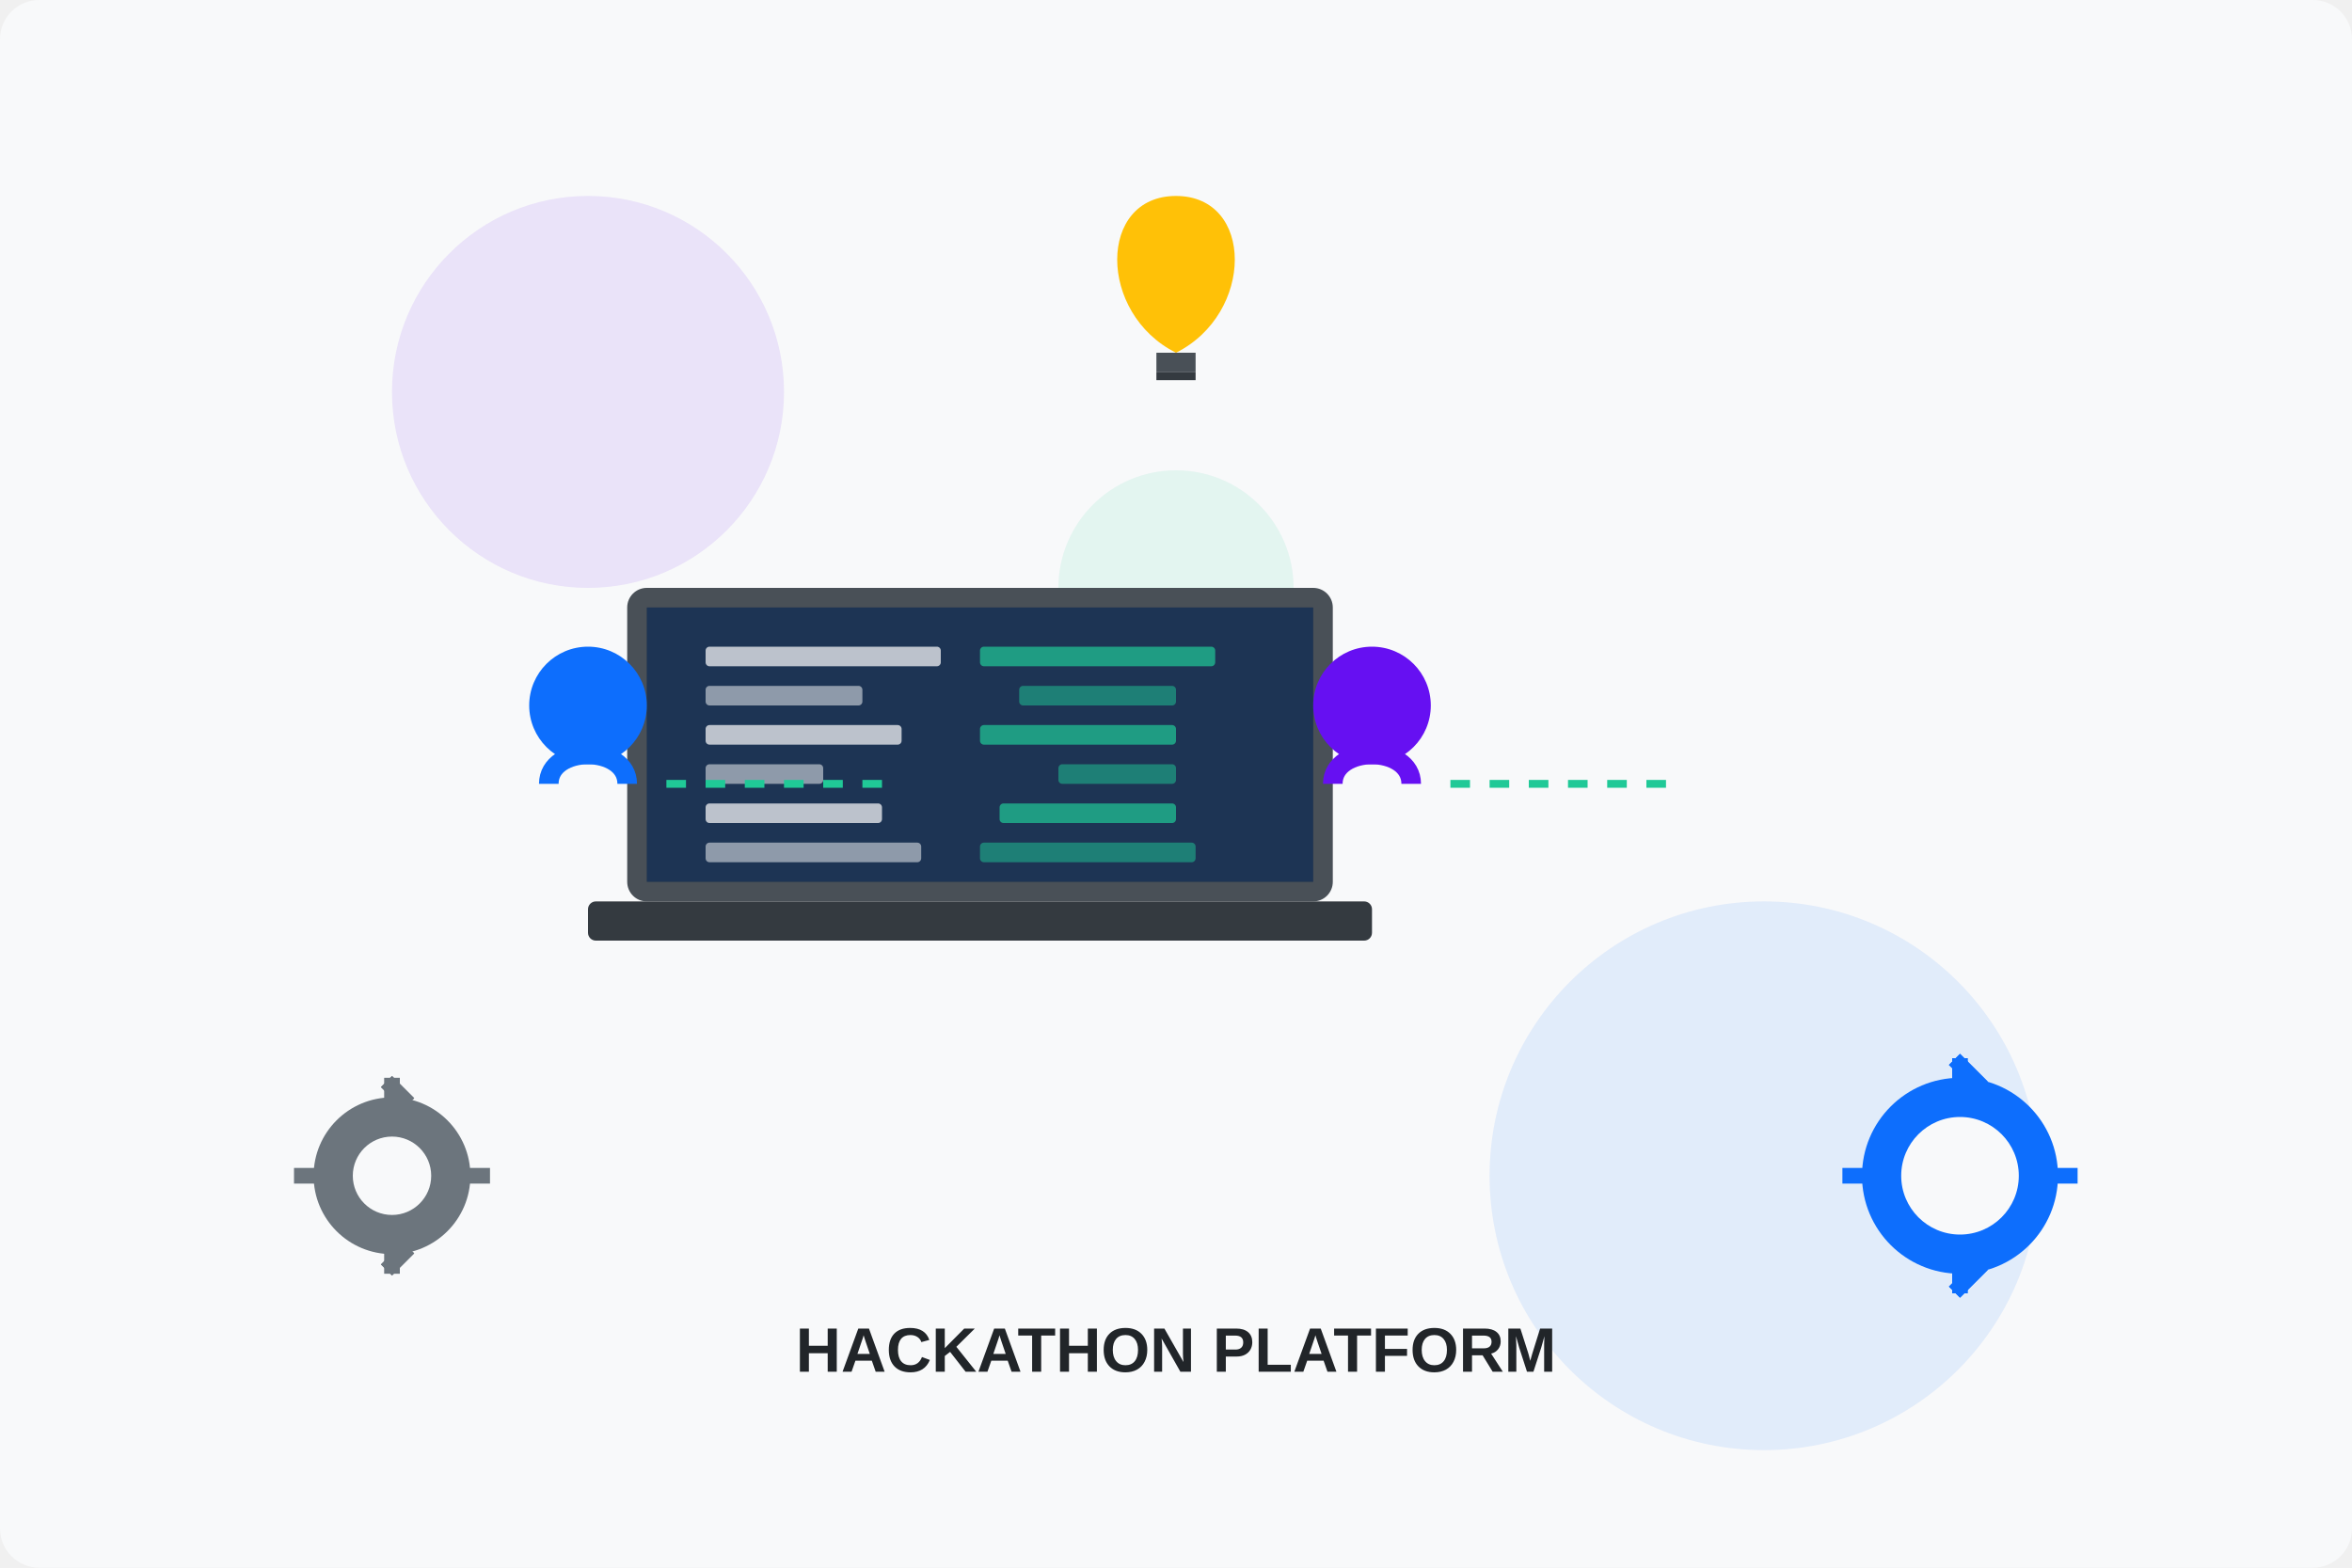
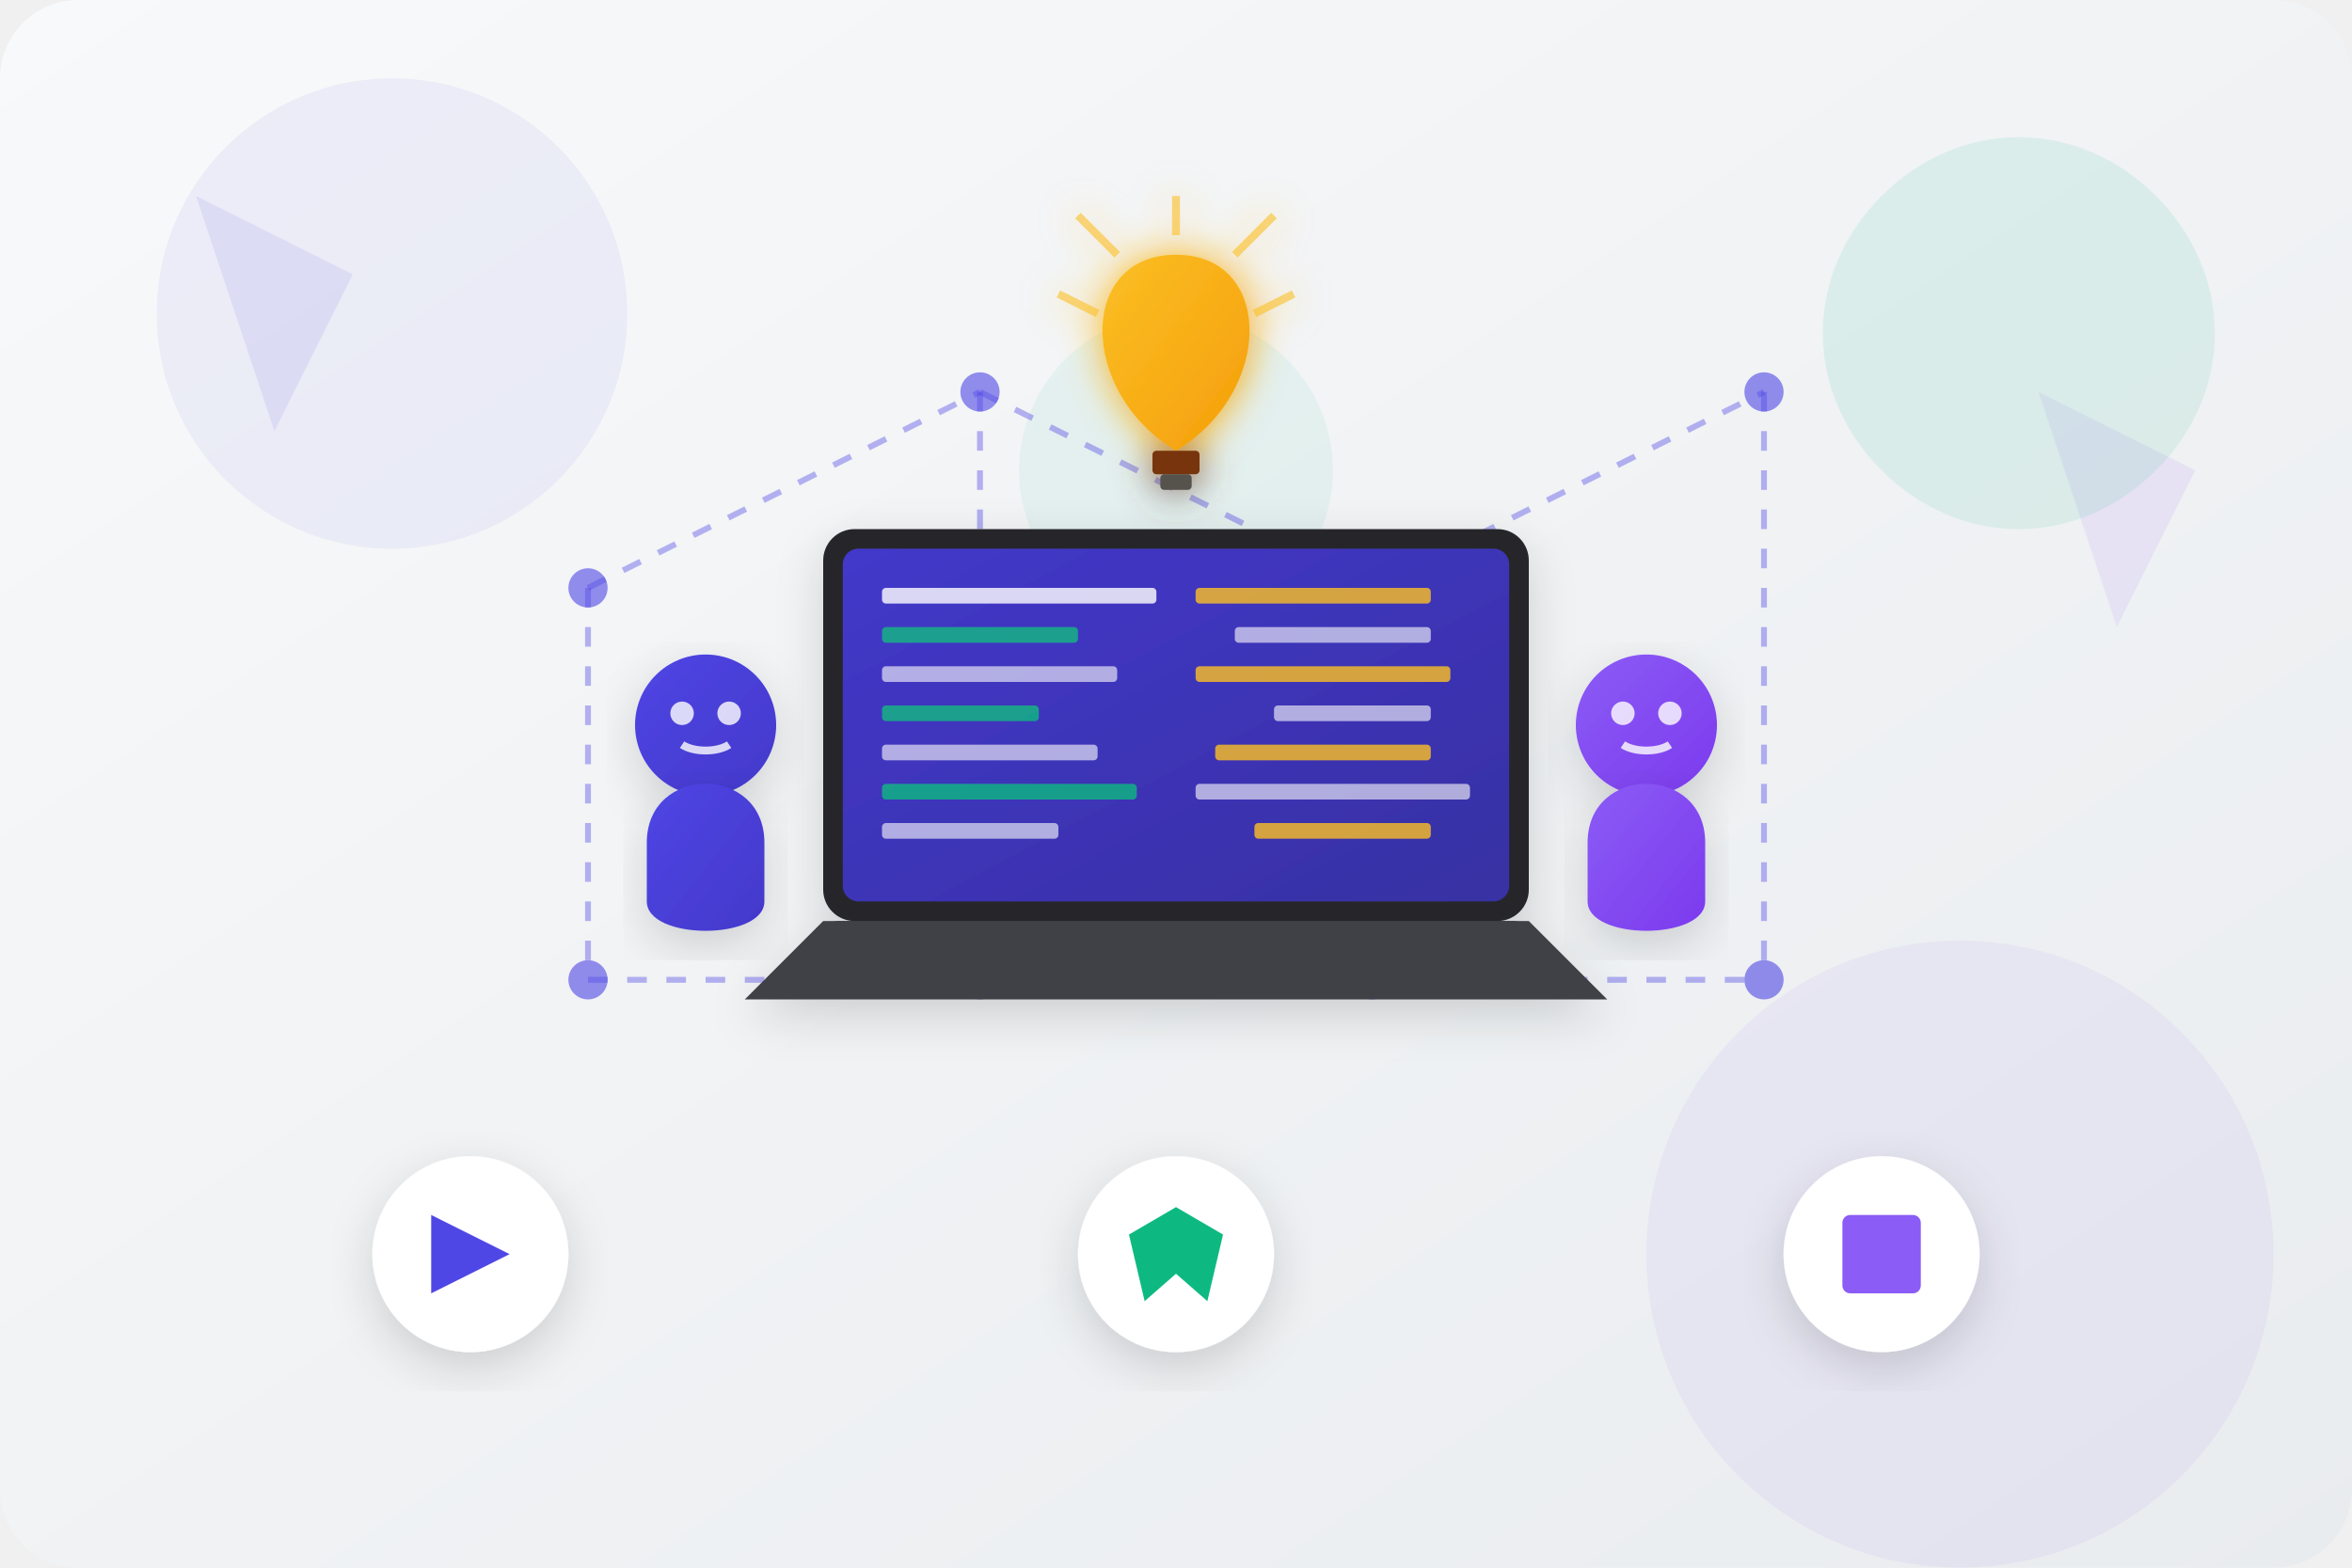
<svg xmlns="http://www.w3.org/2000/svg" width="600" height="400" viewBox="0 0 600 400">
-   <rect width="600" height="400" fill="#f8f9fa" rx="10" ry="10" />
-   <circle cx="150" cy="100" r="50" fill="#6610f2" opacity="0.1" />
-   <circle cx="450" cy="300" r="70" fill="#0d6efd" opacity="0.1" />
-   <circle cx="300" cy="150" r="30" fill="#20c997" opacity="0.1" />
-   <g transform="translate(250, 200)">
-     <rect x="-100" y="30" width="200" height="10" rx="2" fill="#343a40" />
-     <rect x="-90" y="-50" width="180" height="80" rx="5" fill="#495057" />
-     <rect x="-85" y="-45" width="170" height="70" fill="#212529" />
-     <rect x="-85" y="-45" width="170" height="70" fill="#0d6efd" opacity="0.2" />
-     <rect x="-70" y="-35" width="60" height="5" rx="1" fill="#ffffff" opacity="0.7" />
-     <rect x="-70" y="-25" width="40" height="5" rx="1" fill="#ffffff" opacity="0.5" />
-     <rect x="-70" y="-15" width="50" height="5" rx="1" fill="#ffffff" opacity="0.7" />
-     <rect x="-70" y="-5" width="30" height="5" rx="1" fill="#ffffff" opacity="0.5" />
-     <rect x="-70" y="5" width="45" height="5" rx="1" fill="#ffffff" opacity="0.7" />
-     <rect x="-70" y="15" width="55" height="5" rx="1" fill="#ffffff" opacity="0.5" />
-     <rect x="0" y="-35" width="60" height="5" rx="1" fill="#20c997" opacity="0.7" />
-     <rect x="10" y="-25" width="40" height="5" rx="1" fill="#20c997" opacity="0.5" />
-     <rect x="0" y="-15" width="50" height="5" rx="1" fill="#20c997" opacity="0.7" />
-     <rect x="20" y="-5" width="30" height="5" rx="1" fill="#20c997" opacity="0.5" />
-     <rect x="5" y="5" width="45" height="5" rx="1" fill="#20c997" opacity="0.7" />
-     <rect x="0" y="15" width="55" height="5" rx="1" fill="#20c997" opacity="0.5" />
+   <defs>
+     <linearGradient id="bgGradient" x1="0%" y1="0%" x2="100%" y2="100%">
+       <stop offset="0%" stop-color="#f8f9fa" />
+       <stop offset="100%" stop-color="#e9ecef" />
+     </linearGradient>
+     <linearGradient id="laptopScreenGradient" x1="0%" y1="0%" x2="100%" y2="100%">
+       <stop offset="0%" stop-color="#4338ca" />
+       <stop offset="100%" stop-color="#3730a3" />
+     </linearGradient>
+     <linearGradient id="bulbGradient" x1="0%" y1="0%" x2="100%" y2="100%">
+       <stop offset="0%" stop-color="#fbbf24" />
+       <stop offset="100%" stop-color="#f59e0b" />
+     </linearGradient>
+     <linearGradient id="primaryGradient" x1="0%" y1="0%" x2="100%" y2="100%">
+       <stop offset="0%" stop-color="#4f46e5" />
+       <stop offset="100%" stop-color="#4338ca" />
+     </linearGradient>
+     <linearGradient id="secondaryGradient" x1="0%" y1="0%" x2="100%" y2="100%">
+       <stop offset="0%" stop-color="#8b5cf6" />
+       <stop offset="100%" stop-color="#7c3aed" />
+     </linearGradient>
+     <filter id="shadow" x="-20%" y="-20%" width="140%" height="140%">
+       <feDropShadow dx="0" dy="4" stdDeviation="6" flood-opacity="0.15" />
+     </filter>
+     <filter id="glow" x="-20%" y="-20%" width="140%" height="140%">
+       <feGaussianBlur stdDeviation="5" result="blur" />
+       <feComposite in="SourceGraphic" in2="blur" operator="over" />
+     </filter>
+   </defs>
+   <rect width="600" height="400" fill="url(#bgGradient)" rx="20" ry="20" />
+   <circle cx="100" cy="80" r="60" fill="#4f46e5" opacity="0.07" />
+   <circle cx="500" cy="320" r="80" fill="#8b5cf6" opacity="0.07" />
+   <circle cx="300" cy="120" r="40" fill="#10b981" opacity="0.07" />
+   <path d="M50,50 L90,70 L70,110 Z" fill="#4f46e5" opacity="0.1" />
+   <path d="M520,100 L560,120 L540,160 Z" fill="#8b5cf6" opacity="0.1" />
+   <path d="M480,50 C500,30 530,30 550,50 C570,70 570,100 550,120 C530,140 500,140 480,120 C460,100 460,70 480,50 Z" fill="#10b981" opacity="0.1" />
+   <line x1="150" y1="150" x2="250" y2="100" stroke="#4f46e5" stroke-width="1.5" stroke-dasharray="5,5" opacity="0.4" />
+   <line x1="250" y1="100" x2="350" y2="150" stroke="#4f46e5" stroke-width="1.5" stroke-dasharray="5,5" opacity="0.4" />
+   <line x1="350" y1="150" x2="450" y2="100" stroke="#4f46e5" stroke-width="1.5" stroke-dasharray="5,5" opacity="0.4" />
+   <line x1="150" y1="150" x2="150" y2="250" stroke="#4f46e5" stroke-width="1.5" stroke-dasharray="5,5" opacity="0.4" />
+   <line x1="250" y1="100" x2="250" y2="250" stroke="#4f46e5" stroke-width="1.5" stroke-dasharray="5,5" opacity="0.4" />
+   <line x1="350" y1="150" x2="350" y2="250" stroke="#4f46e5" stroke-width="1.5" stroke-dasharray="5,5" opacity="0.4" />
+   <line x1="450" y1="100" x2="450" y2="250" stroke="#4f46e5" stroke-width="1.5" stroke-dasharray="5,5" opacity="0.4" />
+   <line x1="150" y1="250" x2="250" y2="250" stroke="#4f46e5" stroke-width="1.5" stroke-dasharray="5,5" opacity="0.4" />
+   <line x1="250" y1="250" x2="350" y2="250" stroke="#4f46e5" stroke-width="1.5" stroke-dasharray="5,5" opacity="0.4" />
+   <line x1="350" y1="250" x2="450" y2="250" stroke="#4f46e5" stroke-width="1.5" stroke-dasharray="5,5" opacity="0.4" />
+   <circle cx="150" cy="150" r="5" fill="#4f46e5" opacity="0.6" />
+   <circle cx="250" cy="100" r="5" fill="#4f46e5" opacity="0.6" />
+   <circle cx="350" cy="150" r="5" fill="#4f46e5" opacity="0.6" />
+   <circle cx="450" cy="100" r="5" fill="#4f46e5" opacity="0.6" />
+   <circle cx="150" cy="250" r="5" fill="#4f46e5" opacity="0.6" />
+   <circle cx="250" cy="250" r="5" fill="#4f46e5" opacity="0.6" />
+   <circle cx="350" cy="250" r="5" fill="#4f46e5" opacity="0.6" />
+   <circle cx="450" cy="250" r="5" fill="#4f46e5" opacity="0.6" />
+   <g transform="translate(300, 200)" filter="url(#shadow)">
+     <rect x="-90" y="35" width="180" height="8" rx="4" fill="#27272a" />
+     <path d="M-90,35 L-110,55 L110,55 L90,35 Z" fill="#3f3f46" />
+     <rect x="-90" y="-65" width="180" height="100" rx="8" fill="#27272a" />
+     <rect x="-85" y="-60" width="170" height="90" rx="4" fill="url(#laptopScreenGradient)" />
+     <rect x="-75" y="-50" width="70" height="4" rx="1" fill="#ffffff" opacity="0.8" />
+     <rect x="-75" y="-40" width="50" height="4" rx="1" fill="#10b981" opacity="0.8" />
+     <rect x="-75" y="-30" width="60" height="4" rx="1" fill="#ffffff" opacity="0.6" />
+     <rect x="-75" y="-20" width="40" height="4" rx="1" fill="#10b981" opacity="0.8" />
+     <rect x="-75" y="-10" width="55" height="4" rx="1" fill="#ffffff" opacity="0.6" />
+     <rect x="-75" y="0" width="65" height="4" rx="1" fill="#10b981" opacity="0.8" />
+     <rect x="-75" y="10" width="45" height="4" rx="1" fill="#ffffff" opacity="0.6" />
+     <rect x="5" y="-50" width="60" height="4" rx="1" fill="#fbbf24" opacity="0.8" />
+     <rect x="15" y="-40" width="50" height="4" rx="1" fill="#ffffff" opacity="0.6" />
+     <rect x="5" y="-30" width="65" height="4" rx="1" fill="#fbbf24" opacity="0.8" />
+     <rect x="25" y="-20" width="40" height="4" rx="1" fill="#ffffff" opacity="0.6" />
+     <rect x="10" y="-10" width="55" height="4" rx="1" fill="#fbbf24" opacity="0.8" />
+     <rect x="5" y="0" width="70" height="4" rx="1" fill="#ffffff" opacity="0.6" />
+     <rect x="20" y="10" width="45" height="4" rx="1" fill="#fbbf24" opacity="0.8" />
  </g>
-   <g transform="translate(150, 180)">
-     <circle cx="0" cy="0" r="15" fill="#0d6efd" />
-     <path d="M-10,20 C-10,10 10,10 10,20" stroke="#0d6efd" stroke-width="5" fill="none" />
+   <g transform="translate(180, 200)">
+     <circle cx="0" cy="-15" r="18" fill="url(#primaryGradient)" filter="url(#shadow)" />
+     <path d="M-15,15 C-15,-5 15,-5 15,15 L15,30 C15,40 -15,40 -15,30 Z" fill="url(#primaryGradient)" filter="url(#shadow)" />
+     <circle cx="-6" cy="-18" r="3" fill="white" opacity="0.8" />
+     <circle cx="6" cy="-18" r="3" fill="white" opacity="0.8" />
+     <path d="M-6,-10 C-3,-8 3,-8 6,-10" stroke="white" stroke-width="2" fill="none" opacity="0.8" />
  </g>
-   <g transform="translate(350, 180)">
-     <circle cx="0" cy="0" r="15" fill="#6610f2" />
-     <path d="M-10,20 C-10,10 10,10 10,20" stroke="#6610f2" stroke-width="5" fill="none" />
+   <g transform="translate(420, 200)">
+     <circle cx="0" cy="-15" r="18" fill="url(#secondaryGradient)" filter="url(#shadow)" />
+     <path d="M-15,15 C-15,-5 15,-5 15,15 L15,30 C15,40 -15,40 -15,30 Z" fill="url(#secondaryGradient)" filter="url(#shadow)" />
+     <circle cx="-6" cy="-18" r="3" fill="white" opacity="0.8" />
+     <circle cx="6" cy="-18" r="3" fill="white" opacity="0.8" />
+     <path d="M-6,-10 C-3,-8 3,-8 6,-10" stroke="white" stroke-width="2" fill="none" opacity="0.8" />
  </g>
-   <line x1="170" y1="200" x2="230" y2="200" stroke="#20c997" stroke-width="2" stroke-dasharray="5,5" />
-   <line x1="370" y1="200" x2="430" y2="200" stroke="#20c997" stroke-width="2" stroke-dasharray="5,5" />
-   <g transform="translate(300, 80)">
-     <path d="M0,-30 C-20,-30 -20,0 0,10 C20,0 20,-30 0,-30" fill="#ffc107" />
-     <rect x="-5" y="10" width="10" height="5" fill="#495057" />
-     <rect x="-5" y="15" width="10" height="2" fill="#343a40" />
+   <g transform="translate(300, 100)" filter="url(#glow)">
+     <path d="M0,-35 C-25,-35 -25,0 0,15 C25,0 25,-35 0,-35" fill="url(#bulbGradient)" />
+     <rect x="-6" y="15" width="12" height="6" rx="1" fill="#78350f" />
+     <rect x="-4" y="21" width="8" height="4" rx="1" fill="#57534e" />
+     <path d="M0,-40 L0,-50" stroke="#fbbf24" stroke-width="2" opacity="0.6" />
+     <path d="M-15,-35 L-25,-45" stroke="#fbbf24" stroke-width="2" opacity="0.6" />
+     <path d="M15,-35 L25,-45" stroke="#fbbf24" stroke-width="2" opacity="0.6" />
+     <path d="M-20,-20 L-30,-25" stroke="#fbbf24" stroke-width="2" opacity="0.6" />
+     <path d="M20,-20 L30,-25" stroke="#fbbf24" stroke-width="2" opacity="0.6" />
  </g>
-   <g transform="translate(100, 300)">
-     <circle cx="0" cy="0" r="20" fill="#6c757d" />
-     <circle cx="0" cy="0" r="10" fill="#f8f9fa" />
-     <rect x="-2" y="-25" width="4" height="10" fill="#6c757d" />
-     <rect x="-2" y="15" width="4" height="10" fill="#6c757d" />
-     <rect x="-25" y="-2" width="10" height="4" fill="#6c757d" />
-     <rect x="15" y="-2" width="10" height="4" fill="#6c757d" />
-     <rect x="-18" y="-18" width="8" height="4" transform="rotate(45)" fill="#6c757d" />
-     <rect x="-18" y="14" width="8" height="4" transform="rotate(-45)" fill="#6c757d" />
-     <rect x="10" y="-18" width="8" height="4" transform="rotate(135)" fill="#6c757d" />
-     <rect x="10" y="14" width="8" height="4" transform="rotate(-135)" fill="#6c757d" />
+   <g transform="translate(120, 320)" filter="url(#shadow)">
+     <circle cx="0" cy="0" r="25" fill="white" />
+     <path d="M-10,-10 L-10,10 L10,0 Z" fill="#4f46e5" />
  </g>
-   <g transform="translate(500, 300)">
-     <circle cx="0" cy="0" r="25" fill="#0d6efd" />
-     <circle cx="0" cy="0" r="15" fill="#f8f9fa" />
-     <rect x="-2" y="-30" width="4" height="10" fill="#0d6efd" />
-     <rect x="-2" y="20" width="4" height="10" fill="#0d6efd" />
-     <rect x="-30" y="-2" width="10" height="4" fill="#0d6efd" />
-     <rect x="20" y="-2" width="10" height="4" fill="#0d6efd" />
-     <rect x="-22" y="-22" width="10" height="4" transform="rotate(45)" fill="#0d6efd" />
-     <rect x="-22" y="18" width="10" height="4" transform="rotate(-45)" fill="#0d6efd" />
-     <rect x="12" y="-22" width="10" height="4" transform="rotate(135)" fill="#0d6efd" />
-     <rect x="12" y="18" width="10" height="4" transform="rotate(-135)" fill="#0d6efd" />
+   <g transform="translate(480, 320)" filter="url(#shadow)">
+     <circle cx="0" cy="0" r="25" fill="white" />
+     <rect x="-10" y="-10" width="20" height="20" rx="2" fill="#8b5cf6" />
  </g>
-   <g transform="translate(300, 350)">
-     <text x="0" y="0" font-family="Arial, sans-serif" font-size="16" font-weight="bold" text-anchor="middle" fill="#212529">HACKATHON PLATFORM</text>
+   <g transform="translate(300, 320)" filter="url(#shadow)">
+     <circle cx="0" cy="0" r="25" fill="white" />
+     <path d="M-12,-5 L0,-12 L12,-5 L8,12 L0,5 L-8,12 Z" fill="#10b981" />
  </g>
</svg>
